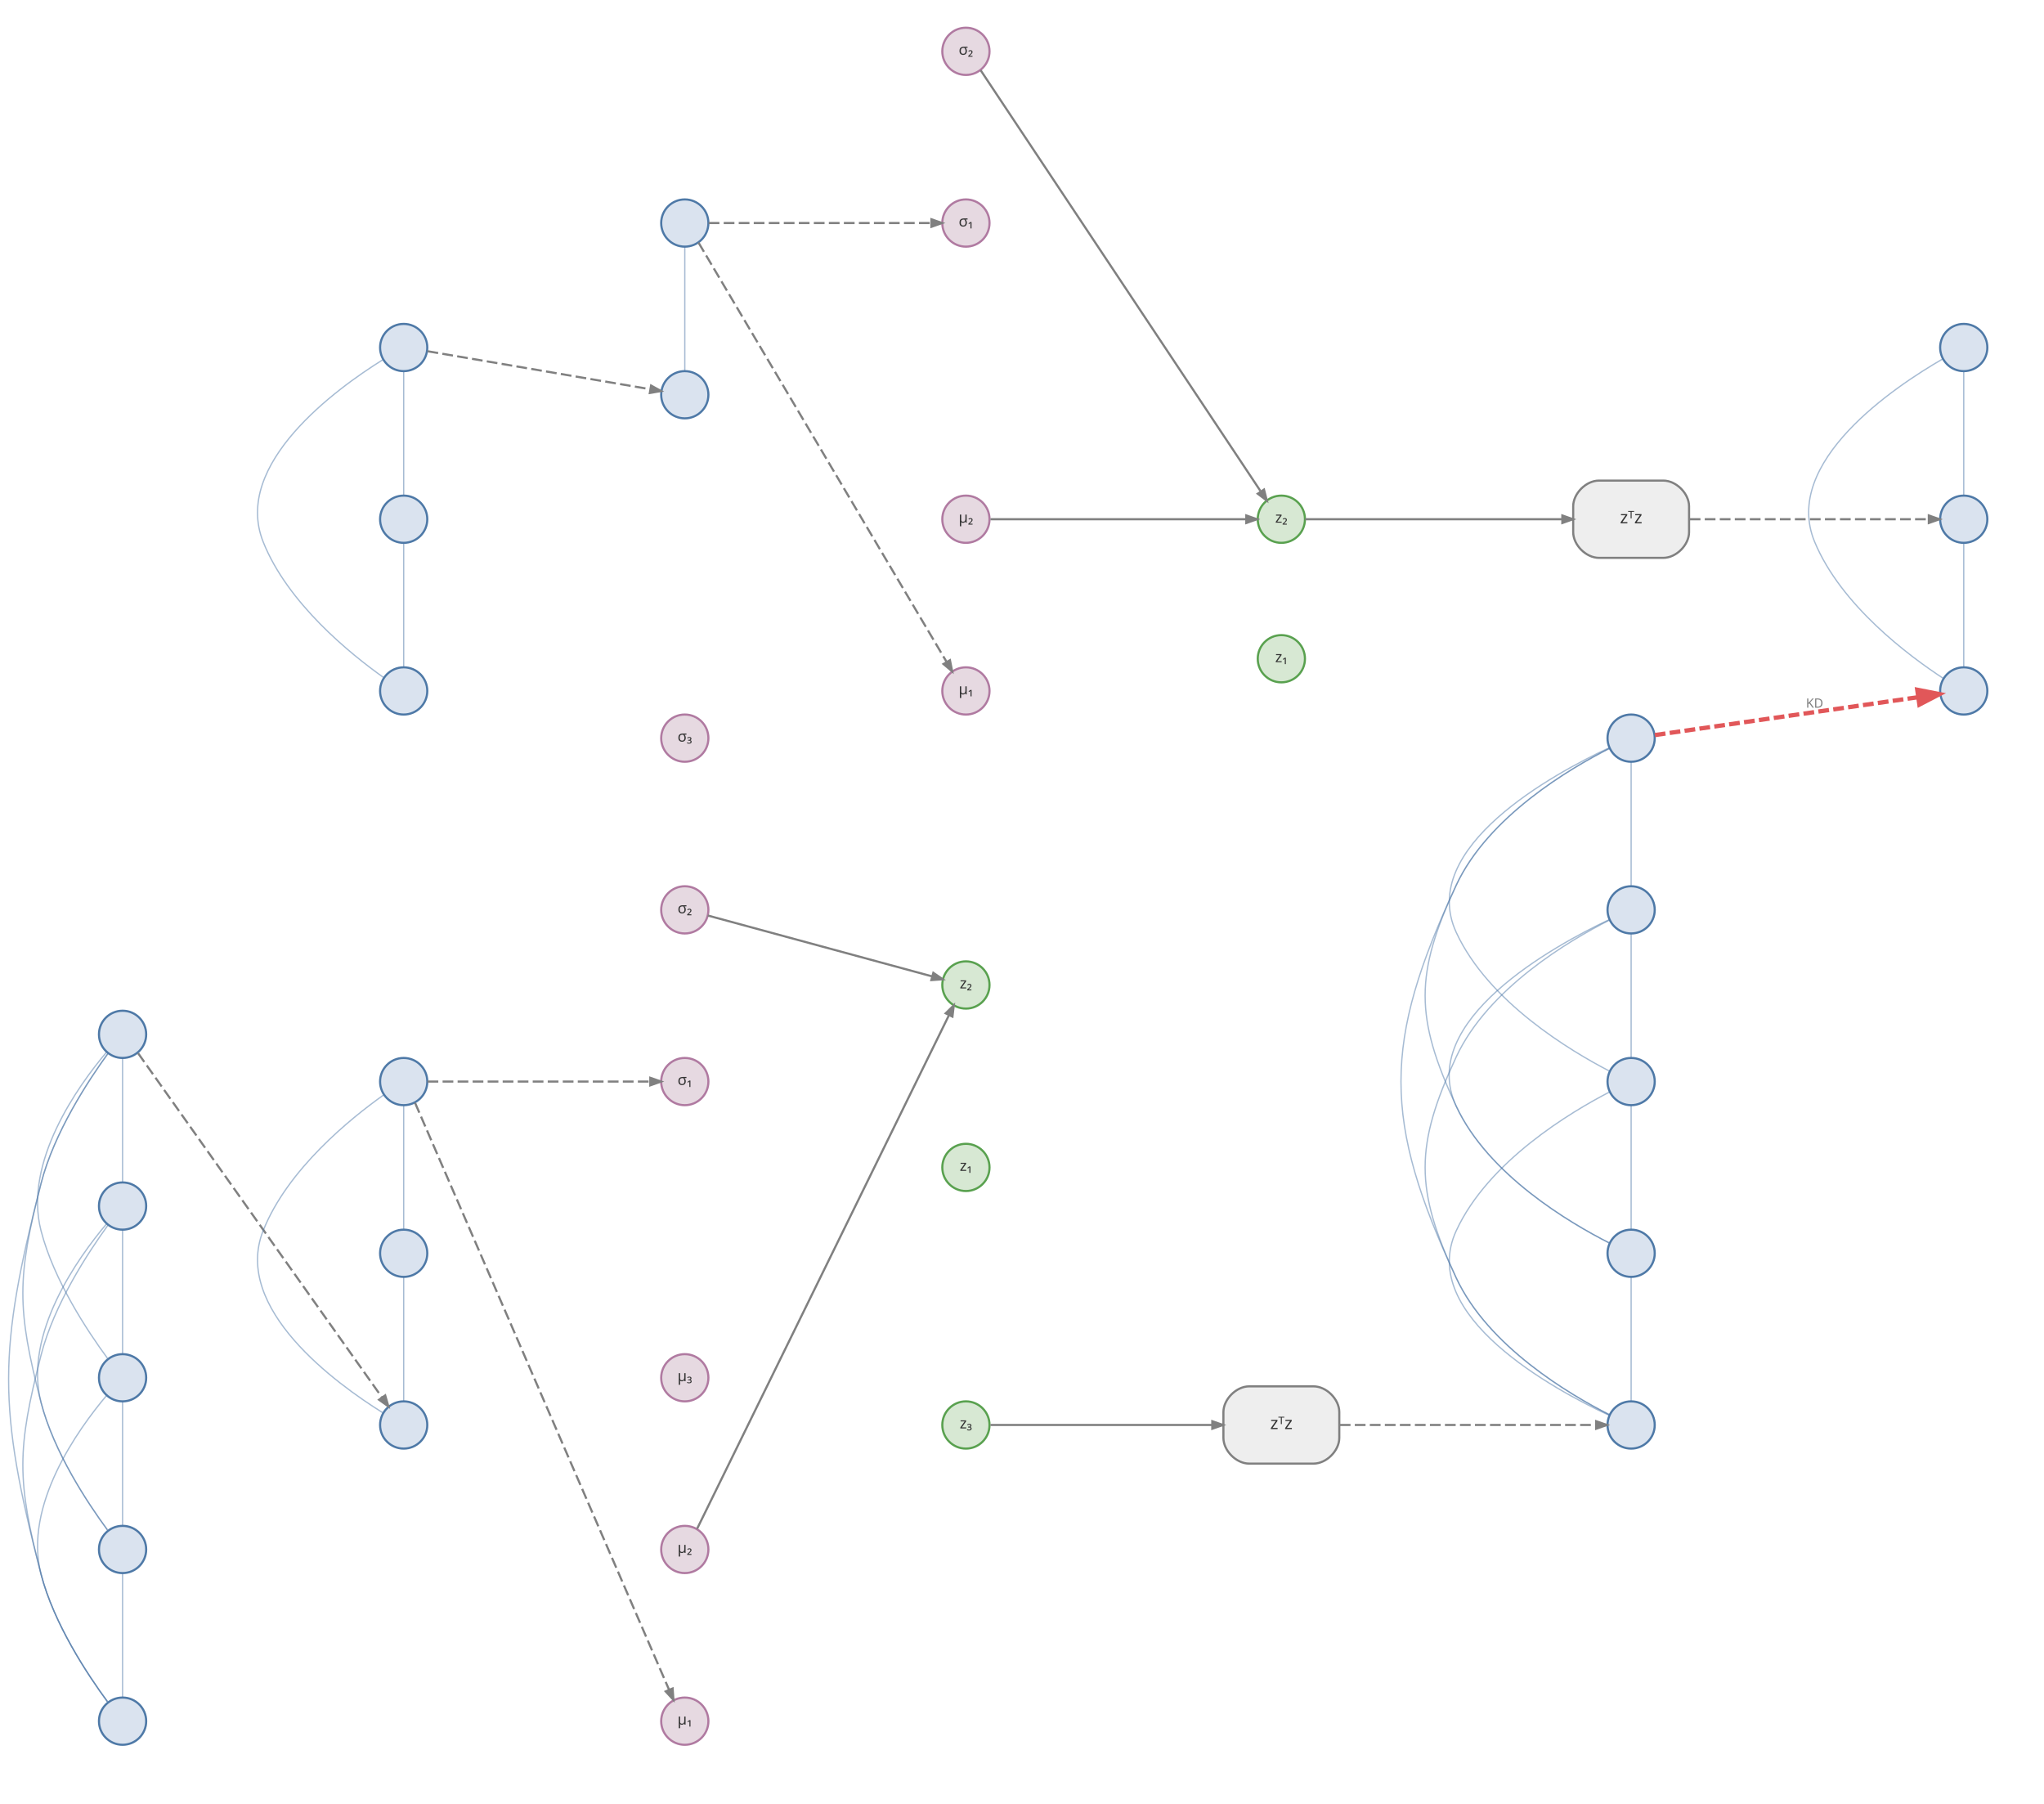
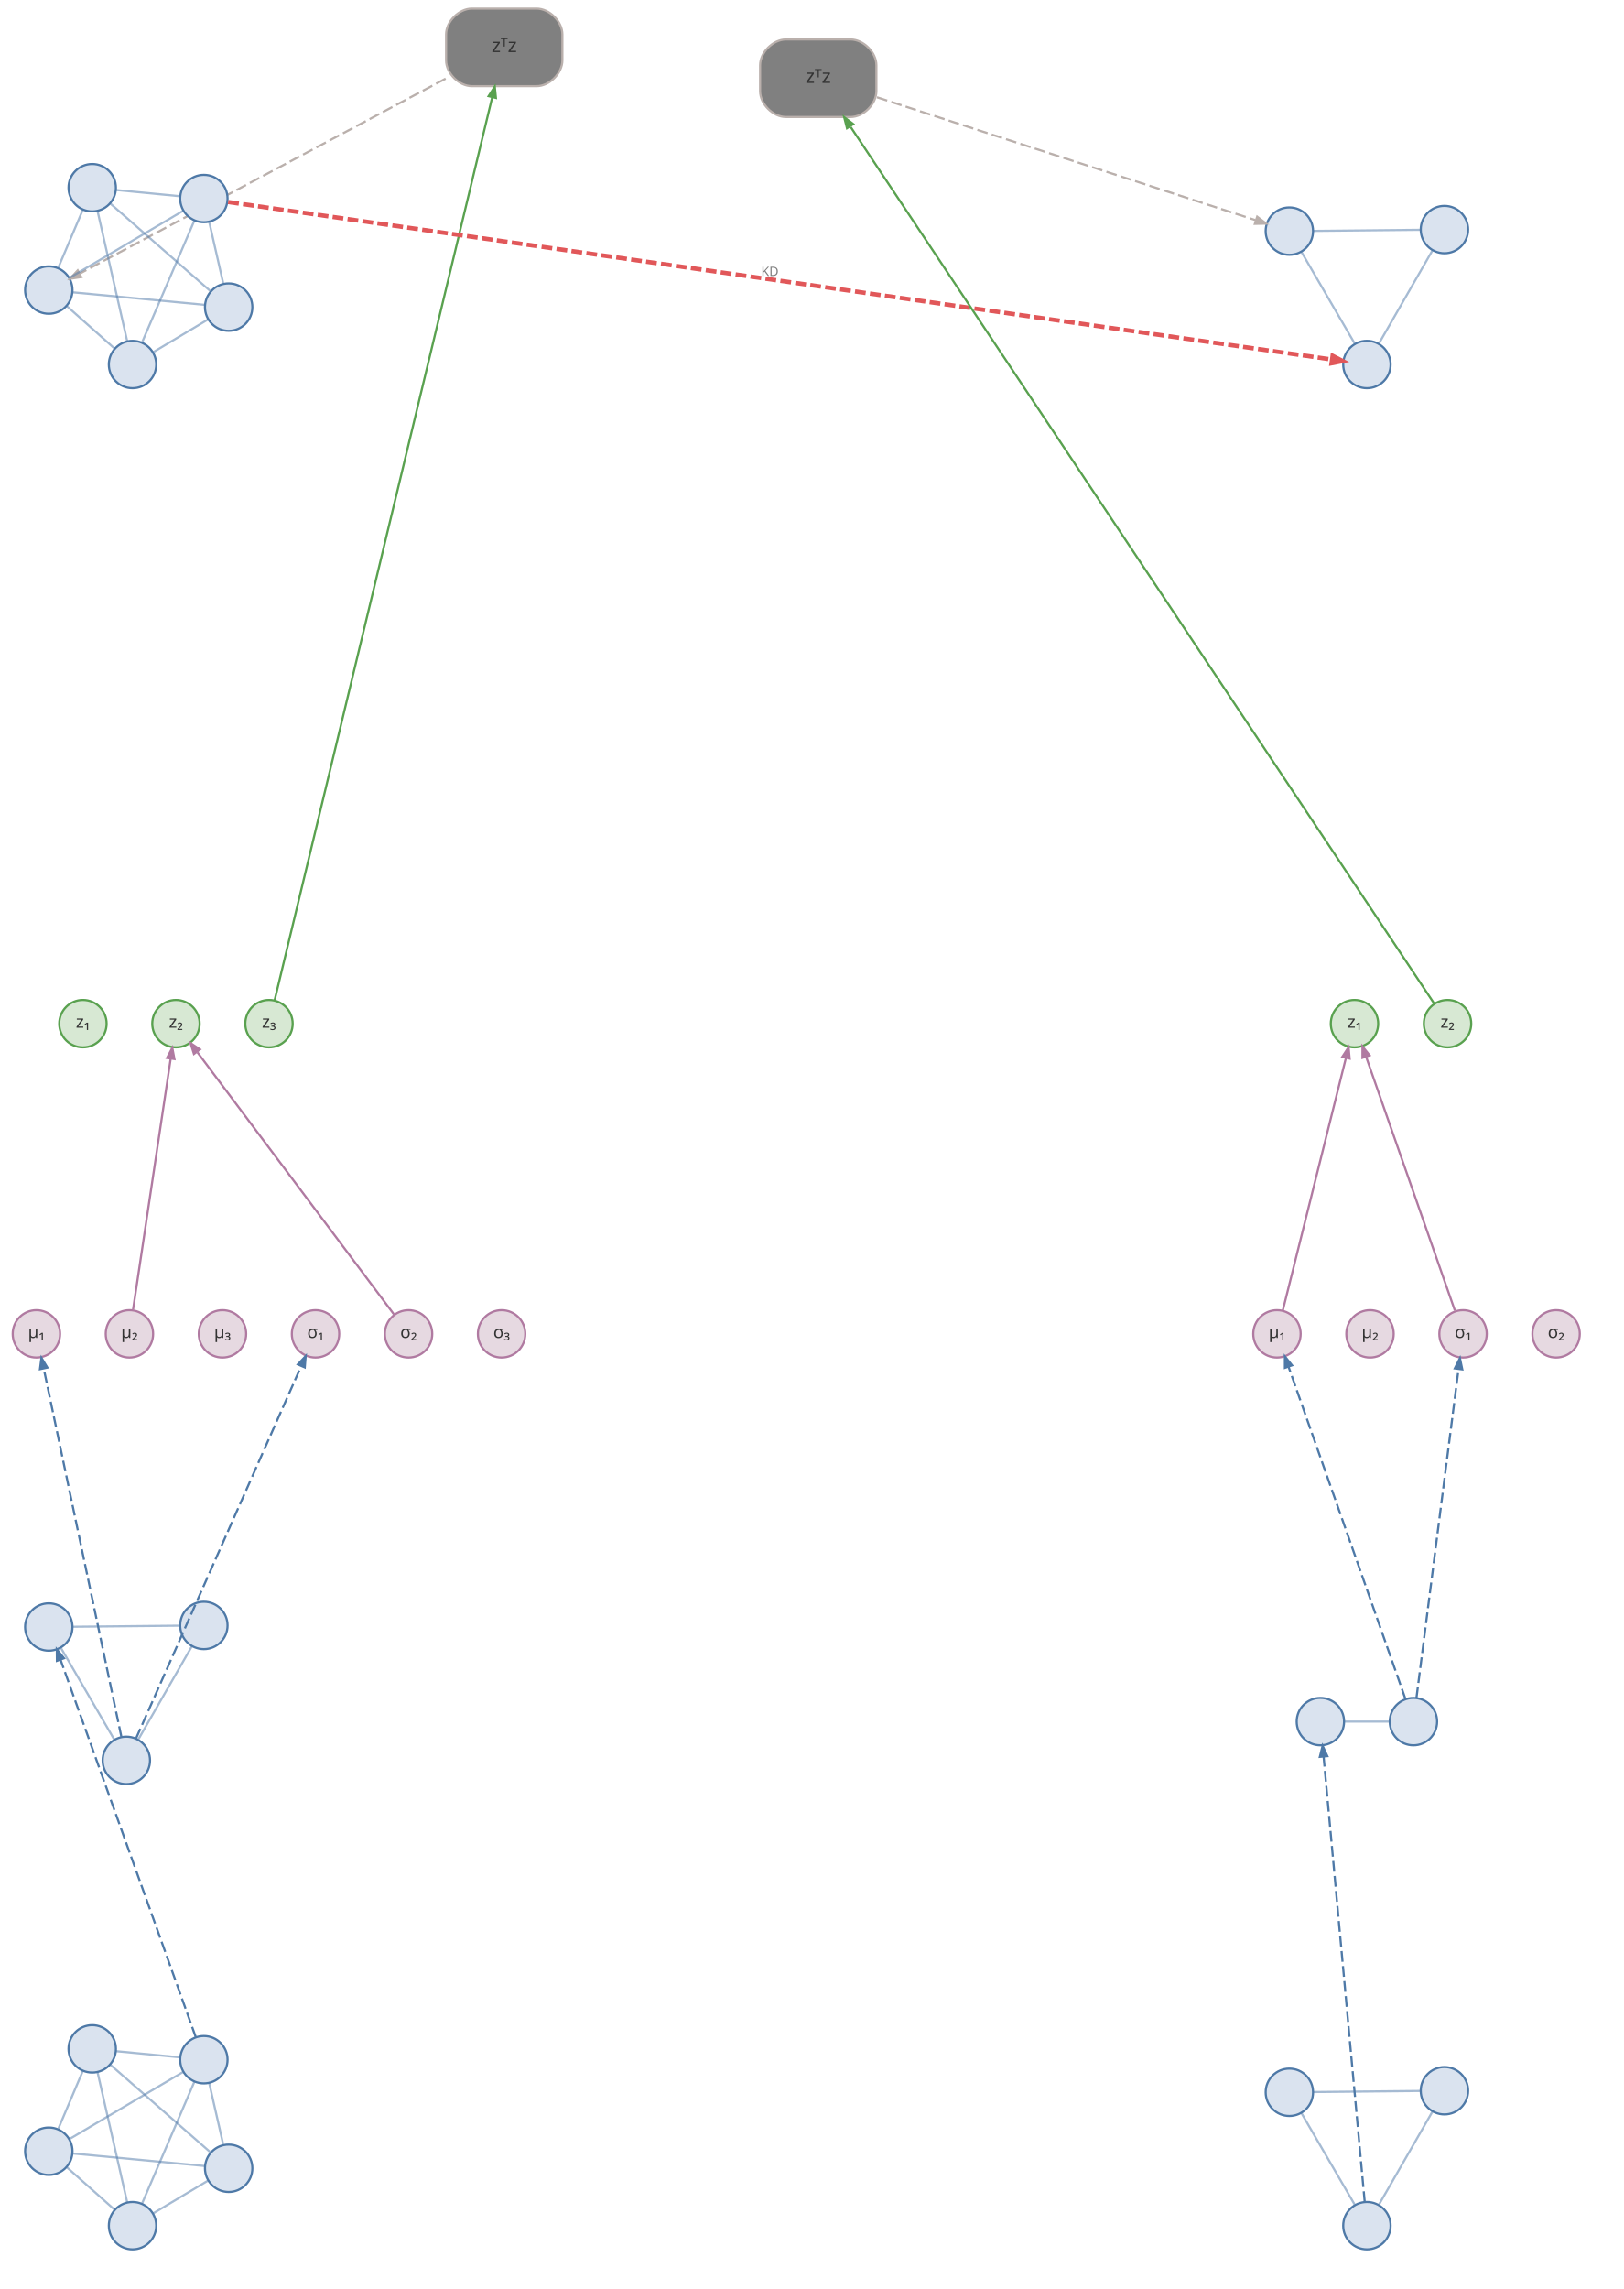
- <svg xmlns="http://www.w3.org/2000/svg" width="967pt" height="853pt" viewBox="14.40 14.40 952.52 838.40">
-   <g id="graph0" class="graph" transform="scale(1 1) rotate(0) translate(18.4 834.4)">
-     <g id="clust1" class="cluster">
- </g>
-     <g id="clust7" class="cluster">
- </g>
+ <svg xmlns="http://www.w3.org/2000/svg" width="764pt" height="1077pt" viewBox="14.40 14.40 750.00 1062.61">
+   <g id="graph0" class="graph" transform="scale(1 1) rotate(0) translate(18.4 1058.61)">
    <g id="node1" class="node">
-       <ellipse fill="#dae3ef" stroke="#4e79a7" cx="184.12" cy="-499" rx="11" ry="11" />
+       <ellipse fill="#dae3ef" stroke="#4e79a7" cx="16.76" cy="-45.56" rx="11" ry="11" />
    </g>
    <g id="node2" class="node">
-       <ellipse fill="#dae3ef" stroke="#4e79a7" cx="184.12" cy="-579" rx="11" ry="11" />
+       <ellipse fill="#dae3ef" stroke="#4e79a7" cx="100.28" cy="-37.64" rx="11" ry="11" />
    </g>
    <g id="edge1" class="edge">
-       <path fill="none" stroke="#4e79a7" stroke-width="0.6" stroke-opacity="0.502" d="M184.12,-510.25C184.12,-529.5 184.12,-548.74 184.12,-567.99" />
+       <path fill="none" stroke="#4e79a7" stroke-opacity="0.502" d="M28.02,-44.49C44.05,-42.97 73.26,-40.2 89.19,-38.69" />
    </g>
    <g id="node3" class="node">
-       <ellipse fill="#dae3ef" stroke="#4e79a7" cx="184.12" cy="-659" rx="11" ry="11" />
+       <ellipse fill="#dae3ef" stroke="#4e79a7" cx="55.64" cy="-11" rx="11" ry="11" />
    </g>
    <g id="edge2" class="edge">
-       <path fill="none" stroke="#4e79a7" stroke-width="0.6" stroke-opacity="0.502" d="M174.66,-505.32C159.42,-516.14 130,-539.84 118.62,-568.5 104.24,-604.73 152.82,-639.86 174.36,-653.28" />
+       <path fill="none" stroke="#4e79a7" stroke-opacity="0.502" d="M25.01,-38.23C31.6,-32.37 40.81,-24.18 47.41,-18.32" />
+     </g>
+     <g id="node4" class="node">
+       <ellipse fill="#dae3ef" stroke="#4e79a7" cx="36.92" cy="-93.08" rx="11" ry="11" />
    </g>
    <g id="edge3" class="edge">
-       <path fill="none" stroke="#4e79a7" stroke-width="0.6" stroke-opacity="0.502" d="M184.12,-590.25C184.12,-609.5 184.12,-628.74 184.12,-647.99" />
-     </g>
-     <g id="node4" class="node">
-       <ellipse fill="#dae3ef" stroke="#4e79a7" cx="315.12" cy="-637" rx="11" ry="11" />
+       <path fill="none" stroke="#4e79a7" stroke-opacity="0.502" d="M21.23,-56.11C24.62,-64.09 29.25,-74.99 32.6,-82.89" />
+     </g>
+     <g id="node5" class="node">
+       <ellipse fill="#dae3ef" stroke="#4e79a7" cx="88.76" cy="-88.04" rx="11" ry="11" />
    </g>
    <g id="edge4" class="edge">
-       <path fill="none" stroke="grey" stroke-dasharray="5,2" d="M195.25,-657.27C217.76,-653.43 272.09,-644.17 298.79,-639.61" />
-       <polygon fill="grey" stroke="grey" points="299.41,-641.28 304.05,-638.72 298.83,-637.83 299.41,-641.28" />
-     </g>
-     <g id="node5" class="node">
-       <ellipse fill="#dae3ef" stroke="#4e79a7" cx="315.12" cy="-717" rx="11" ry="11" />
+       <path fill="none" stroke="#4e79a7" stroke-opacity="0.502" d="M26.47,-51.29C40.29,-59.44 65.47,-74.3 79.2,-82.4" />
    </g>
    <g id="edge5" class="edge">
-       <path fill="none" stroke="#4e79a7" stroke-width="0.6" stroke-opacity="0.502" d="M315.12,-648.25C315.12,-667.5 315.12,-686.74 315.12,-705.99" />
+       <path fill="none" stroke="#4e79a7" stroke-opacity="0.502" d="M90.81,-31.99C83.24,-27.47 72.67,-21.16 65.09,-16.64" />
+     </g>
+     <g id="edge6" class="edge">
+       <path fill="none" stroke="#4e79a7" stroke-opacity="0.502" d="M92,-44.89C79.92,-55.45 57.6,-74.99 45.41,-85.65" />
+     </g>
+     <g id="edge7" class="edge">
+       <path fill="none" stroke="#4e79a7" stroke-opacity="0.502" d="M97.72,-48.83C95.79,-57.29 93.14,-68.86 91.23,-77.23" />
+     </g>
+     <g id="edge8" class="edge">
+       <path fill="none" stroke="#4e79a7" stroke-opacity="0.502" d="M53.19,-21.73C49.61,-37.46 42.96,-66.61 39.37,-82.35" />
+     </g>
+     <g id="edge9" class="edge">
+       <path fill="none" stroke="#4e79a7" stroke-opacity="0.502" d="M60.11,-21.39C66.46,-36.18 78.05,-63.12 84.36,-77.81" />
+     </g>
+     <g id="edge10" class="edge">
+       <path fill="none" stroke="#4e79a7" stroke-opacity="0.502" d="M47.91,-92.01C56.71,-91.16 68.99,-89.96 77.78,-89.11" />
    </g>
    <g id="node6" class="node">
-       <ellipse fill="#e6d9e1" stroke="#b07aa1" cx="446.12" cy="-499" rx="11" ry="11" />
-       <text text-anchor="middle" x="446.12" y="-497.4" font-family="CMU Serif" font-size="7.00" fill="#333333">μ₁</text>
-     </g>
-     <g id="edge6" class="edge">
-       <path fill="none" stroke="grey" stroke-dasharray="5,2" d="M321.5,-707.91C341.66,-673.84 412.83,-553.57 437.01,-512.71" />
-       <polygon fill="grey" stroke="grey" points="438.68,-513.32 439.72,-508.13 435.67,-511.54 438.68,-513.32" />
+       <ellipse fill="#dae3ef" stroke="#4e79a7" cx="16.76" cy="-288.92" rx="11" ry="11" />
+     </g>
+     <g id="edge11" class="edge">
+       <path fill="none" stroke="#4e79a7" stroke-dasharray="5,2" d="M84.99,-98.56C73.08,-131.78 36.24,-234.58 22.24,-273.64" />
+       <polygon fill="#4e79a7" stroke="#4e79a7" points="20.53,-273.21 20.49,-278.51 23.83,-274.39 20.53,-273.21" />
+     </g>
+     <g id="node7" class="node">
+       <ellipse fill="#dae3ef" stroke="#4e79a7" cx="88.76" cy="-289.64" rx="11" ry="11" />
+     </g>
+     <g id="edge12" class="edge">
+       <path fill="none" stroke="#4e79a7" stroke-opacity="0.502" d="M28.01,-289.03C41.46,-289.17 63.83,-289.39 77.35,-289.53" />
    </g>
    <g id="node8" class="node">
-       <ellipse fill="#e6d9e1" stroke="#b07aa1" cx="446.12" cy="-717" rx="11" ry="11" />
-       <text text-anchor="middle" x="446.12" y="-715.4" font-family="CMU Serif" font-size="7.00" fill="#333333">σ₁</text>
-     </g>
-     <g id="edge7" class="edge">
-       <path fill="none" stroke="grey" stroke-dasharray="5,2" d="M326.25,-717C348.76,-717 403.09,-717 429.79,-717" />
-       <polygon fill="grey" stroke="grey" points="430.05,-718.75 435.05,-717 430.05,-715.25 430.05,-718.75" />
-     </g>
-     <g id="node7" class="node">
-       <ellipse fill="#e6d9e1" stroke="#b07aa1" cx="446.12" cy="-579" rx="11" ry="11" />
-       <text text-anchor="middle" x="446.12" y="-577.4" font-family="CMU Serif" font-size="7.00" fill="#333333">μ₂</text>
+       <ellipse fill="#dae3ef" stroke="#4e79a7" cx="52.76" cy="-227" rx="11" ry="11" />
+     </g>
+     <g id="edge13" class="edge">
+       <path fill="none" stroke="#4e79a7" stroke-opacity="0.502" d="M22.38,-279.24C29.11,-267.68 40.3,-248.44 47.06,-236.81" />
+     </g>
+     <g id="edge14" class="edge">
+       <path fill="none" stroke="#4e79a7" stroke-opacity="0.502" d="M83.13,-279.85C76.41,-268.15 65.22,-248.69 58.46,-236.93" />
+     </g>
+     <g id="node9" class="node">
+       <ellipse fill="#e6d9e1" stroke="#b07aa1" cx="11" cy="-425" rx="11" ry="11" />
+       <text text-anchor="middle" x="11" y="-423.1" font-family="CMU Serif" font-size="8.00" fill="#333333">μ₁</text>
+     </g>
+     <g id="edge15" class="edge">
+       <path fill="none" stroke="#4e79a7" stroke-dasharray="5,2" d="M50.46,-237.93C43.51,-270.84 22.77,-369.2 14.48,-408.51" />
+       <polygon fill="#4e79a7" stroke="#4e79a7" points="12.67,-408.61 13.35,-413.86 16.09,-409.33 12.67,-408.61" />
+     </g>
+     <g id="node10" class="node">
+       <ellipse fill="#e6d9e1" stroke="#b07aa1" cx="140.6" cy="-425" rx="11" ry="11" />
+       <text text-anchor="middle" x="140.6" y="-423.1" font-family="CMU Serif" font-size="8.00" fill="#333333">σ₁</text>
+     </g>
+     <g id="edge16" class="edge">
+       <path fill="none" stroke="#4e79a7" stroke-dasharray="5,2" d="M57.24,-237.09C71.62,-269.52 116.74,-371.21 133.89,-409.88" />
+       <polygon fill="#4e79a7" stroke="#4e79a7" points="132.4,-410.83 136.03,-414.69 135.6,-409.41 132.4,-410.83" />
    </g>
    <g id="node11" class="node">
-       <ellipse fill="#d7e8d3" stroke="#59a14f" cx="593.12" cy="-579" rx="11" ry="11" />
-       <text text-anchor="middle" x="593.12" y="-577.4" font-family="CMU Serif" font-size="7.00" fill="#333333">z₂</text>
-     </g>
-     <g id="edge10" class="edge">
-       <path fill="none" stroke="grey" d="M457.55,-579C482.74,-579 546.99,-579 576.67,-579" />
-       <polygon fill="grey" stroke="grey" points="576.79,-580.75 581.79,-579 576.79,-577.25 576.79,-580.75" />
-     </g>
-     <g id="node9" class="node">
-       <ellipse fill="#e6d9e1" stroke="#b07aa1" cx="446.12" cy="-797" rx="11" ry="11" />
-       <text text-anchor="middle" x="446.12" y="-795.4" font-family="CMU Serif" font-size="7.00" fill="#333333">σ₂</text>
-     </g>
-     <g id="edge12" class="edge">
-       <path fill="none" stroke="grey" d="M452.99,-788.18C475.49,-754.35 556.41,-632.7 583.34,-592.21" />
-       <polygon fill="grey" stroke="grey" points="585.03,-592.82 586.35,-587.69 582.12,-590.88 585.03,-592.82" />
-     </g>
-     <g id="node10" class="node">
-       <ellipse fill="#d7e8d3" stroke="#59a14f" cx="593.12" cy="-514" rx="11" ry="11" />
-       <text text-anchor="middle" x="593.12" y="-512.4" font-family="CMU Serif" font-size="7.00" fill="#333333">z₁</text>
+       <ellipse fill="#e6d9e1" stroke="#b07aa1" cx="54.2" cy="-425" rx="11" ry="11" />
+       <text text-anchor="middle" x="54.2" y="-423.1" font-family="CMU Serif" font-size="8.00" fill="#333333">μ₂</text>
+     </g>
+     <g id="node12" class="node">
+       <ellipse fill="#d7e8d3" stroke="#59a14f" cx="75.8" cy="-569" rx="11" ry="11" />
+       <text text-anchor="middle" x="75.8" y="-567.1" font-family="CMU Serif" font-size="8.00" fill="#333333">z₂</text>
+     </g>
+     <g id="edge17" class="edge">
+       <path fill="none" stroke="#b07aa1" d="M55.89,-436.3C59.7,-461.64 68.91,-523.1 73.34,-552.63" />
+       <polygon fill="#b07aa1" stroke="#b07aa1" points="71.64,-553.07 74.11,-557.75 75.1,-552.55 71.64,-553.07" />
+     </g>
+     <g id="node13" class="node">
+       <ellipse fill="#e6d9e1" stroke="#b07aa1" cx="97.4" cy="-425" rx="11" ry="11" />
+       <text text-anchor="middle" x="97.4" y="-423.1" font-family="CMU Serif" font-size="8.00" fill="#333333">μ₃</text>
+     </g>
+     <g id="node14" class="node">
+       <ellipse fill="#e6d9e1" stroke="#b07aa1" cx="183.8" cy="-425" rx="11" ry="11" />
+       <text text-anchor="middle" x="183.8" y="-423.1" font-family="CMU Serif" font-size="8.00" fill="#333333">σ₂</text>
+     </g>
+     <g id="edge18" class="edge">
+       <path fill="none" stroke="#b07aa1" d="M177.04,-434.01C158.63,-458.56 107.51,-526.72 85.78,-555.69" />
+       <polygon fill="#b07aa1" stroke="#b07aa1" points="84.15,-554.95 82.55,-560 86.95,-557.05 84.15,-554.95" />
    </g>
    <g id="node15" class="node">
-       <path fill="#eeeeee" stroke="grey" d="M771.12,-597C771.12,-597 741.12,-597 741.12,-597 735.12,-597 729.12,-591 729.12,-585 729.12,-585 729.12,-573 729.12,-573 729.12,-567 735.12,-561 741.12,-561 741.12,-561 771.12,-561 771.12,-561 777.12,-561 783.12,-567 783.12,-573 783.12,-573 783.12,-585 783.12,-585 783.12,-591 777.12,-597 771.12,-597" />
-       <text text-anchor="middle" x="756.12" y="-577.1" font-family="CMU Serif" font-size="8.00" fill="#333333">zᵀz</text>
-     </g>
-     <g id="edge13" class="edge">
-       <path fill="none" stroke="grey" d="M604.2,-579C627.69,-579 686.9,-579 723.79,-579" />
-       <polygon fill="grey" stroke="grey" points="724.06,-580.75 729.06,-579 724.06,-577.25 724.06,-580.75" />
-     </g>
-     <g id="node12" class="node">
-       <ellipse fill="#dae3ef" stroke="#4e79a7" cx="911.12" cy="-579" rx="11" ry="11" />
-     </g>
-     <g id="node13" class="node">
-       <ellipse fill="#dae3ef" stroke="#4e79a7" cx="911.12" cy="-659" rx="11" ry="11" />
-     </g>
-     <g id="edge15" class="edge">
-       <path fill="none" stroke="#4e79a7" stroke-width="0.6" stroke-opacity="0.502" d="M911.12,-590.25C911.12,-609.5 911.12,-628.74 911.12,-647.99" />
-     </g>
-     <g id="node14" class="node">
-       <ellipse fill="#dae3ef" stroke="#4e79a7" cx="911.12" cy="-499" rx="11" ry="11" />
-     </g>
-     <g id="edge16" class="edge">
-       <path fill="none" stroke="#4e79a7" stroke-width="0.6" stroke-opacity="0.502" d="M911.12,-567.99C911.12,-548.74 911.12,-529.5 911.12,-510.25" />
-     </g>
-     <g id="edge17" class="edge">
-       <path fill="none" stroke="#4e79a7" stroke-width="0.6" stroke-opacity="0.502" d="M901.44,-653.75C878.95,-640.79 826.23,-605.65 841.62,-568.5 853.9,-538.86 885.63,-515.27 901.62,-504.83" />
-     </g>
-     <g id="edge14" class="edge">
-       <path fill="none" stroke="grey" stroke-dasharray="5,2" d="M783.43,-579C815.49,-579 868.63,-579 894.71,-579" />
-       <polygon fill="grey" stroke="grey" points="894.85,-580.75 899.85,-579 894.85,-577.25 894.85,-580.75" />
+       <ellipse fill="#e6d9e1" stroke="#b07aa1" cx="227" cy="-425" rx="11" ry="11" />
+       <text text-anchor="middle" x="227" y="-423.1" font-family="CMU Serif" font-size="8.00" fill="#333333">σ₃</text>
    </g>
    <g id="node16" class="node">
-       <ellipse fill="#dae3ef" stroke="#4e79a7" cx="53.12" cy="-19" rx="11" ry="11" />
+       <ellipse fill="#d7e8d3" stroke="#59a14f" cx="32.6" cy="-569" rx="11" ry="11" />
+       <text text-anchor="middle" x="32.6" y="-567.1" font-family="CMU Serif" font-size="8.00" fill="#333333">z₁</text>
    </g>
    <g id="node17" class="node">
-       <ellipse fill="#dae3ef" stroke="#4e79a7" cx="53.12" cy="-99" rx="11" ry="11" />
-     </g>
-     <g id="edge18" class="edge">
-       <path fill="none" stroke="#4e79a7" stroke-width="0.6" stroke-opacity="0.502" d="M53.12,-30.25C53.12,-49.5 53.12,-68.74 53.12,-87.99" />
+       <ellipse fill="#d7e8d3" stroke="#59a14f" cx="119" cy="-569" rx="11" ry="11" />
+       <text text-anchor="middle" x="119" y="-567.1" font-family="CMU Serif" font-size="8.00" fill="#333333">z₃</text>
    </g>
    <g id="node18" class="node">
-       <ellipse fill="#dae3ef" stroke="#4e79a7" cx="53.12" cy="-179" rx="11" ry="11" />
+       <path fill="grey" stroke="#bab0ac" d="M243.22,-1040.21C243.22,-1040.21 213.22,-1040.21 213.22,-1040.21 207.22,-1040.21 201.22,-1034.21 201.22,-1028.21 201.22,-1028.21 201.22,-1016.21 201.22,-1016.21 201.22,-1010.21 207.22,-1004.21 213.22,-1004.21 213.22,-1004.21 243.22,-1004.21 243.22,-1004.21 249.22,-1004.21 255.22,-1010.21 255.22,-1016.21 255.22,-1016.21 255.22,-1028.21 255.22,-1028.21 255.22,-1034.21 249.22,-1040.21 243.22,-1040.21" />
+       <text text-anchor="middle" x="228.22" y="-1020.01" font-family="CMU Serif" font-size="9.00" fill="#333333">zᵀz</text>
    </g>
    <g id="edge19" class="edge">
-       <path fill="none" stroke="#4e79a7" stroke-width="0.6" stroke-opacity="0.502" d="M46.07,-28.1C36.83,-40.64 21.12,-64.33 15.12,-87.5 6.85,-119.47 32.36,-154.95 45.64,-170.7" />
+       <path fill="none" stroke="#59a14f" d="M121.59,-579.76C135.63,-637.99 202.62,-915.98 222.59,-998.85" />
+       <polygon fill="#59a14f" stroke="#59a14f" points="220.96,-999.57 223.83,-1004.02 224.36,-998.75 220.96,-999.57" />
    </g>
    <g id="node19" class="node">
-       <ellipse fill="#dae3ef" stroke="#4e79a7" cx="53.12" cy="-259" rx="11" ry="11" />
+       <ellipse fill="#dae3ef" stroke="#4e79a7" cx="16.76" cy="-909.56" rx="11" ry="11" />
    </g>
    <g id="edge20" class="edge">
-       <path fill="none" stroke="#4e79a7" stroke-width="0.6" stroke-opacity="0.502" d="M46.07,-28.1C36.83,-40.64 21.12,-64.33 15.12,-87.5 3.77,-131.39 3.9,-145.58 15.12,-189.5 21.18,-213.22 37.19,-237.55 46.38,-250.18" />
+       <path fill="none" stroke="#bab0ac" stroke-dasharray="5,2" d="M201,-1007.71C155.71,-983.58 66.39,-936 31.35,-917.33" />
+       <polygon fill="#bab0ac" stroke="#bab0ac" points="31.82,-915.6 26.59,-914.79 30.18,-918.69 31.82,-915.6" />
    </g>
    <g id="node20" class="node">
-       <ellipse fill="#dae3ef" stroke="#4e79a7" cx="53.12" cy="-339" rx="11" ry="11" />
+       <ellipse fill="#dae3ef" stroke="#4e79a7" cx="100.28" cy="-901.64" rx="11" ry="11" />
    </g>
    <g id="edge21" class="edge">
-       <path fill="none" stroke="#4e79a7" stroke-width="0.6" stroke-opacity="0.502" d="M46.07,-28.1C36.83,-40.64 21.12,-64.33 15.12,-87.5 -5.14,-165.81 -4.9,-191.13 15.12,-269.5 21.18,-293.22 37.19,-317.55 46.38,-330.18" />
+       <path fill="none" stroke="#4e79a7" stroke-opacity="0.502" d="M28.02,-908.49C44.05,-906.97 73.26,-904.2 89.19,-902.69" />
+     </g>
+     <g id="node21" class="node">
+       <ellipse fill="#dae3ef" stroke="#4e79a7" cx="55.64" cy="-875" rx="11" ry="11" />
    </g>
    <g id="edge22" class="edge">
-       <path fill="none" stroke="#4e79a7" stroke-width="0.6" stroke-opacity="0.502" d="M53.12,-110.25C53.12,-129.5 53.12,-148.74 53.12,-167.99" />
+       <path fill="none" stroke="#4e79a7" stroke-opacity="0.502" d="M25.01,-902.23C31.6,-896.37 40.81,-888.18 47.41,-882.32" />
+     </g>
+     <g id="node22" class="node">
+       <ellipse fill="#dae3ef" stroke="#4e79a7" cx="36.92" cy="-957.08" rx="11" ry="11" />
    </g>
    <g id="edge23" class="edge">
-       <path fill="none" stroke="#4e79a7" stroke-width="0.6" stroke-opacity="0.502" d="M46.07,-108.1C36.83,-120.64 21.12,-144.33 15.12,-167.5 6.85,-199.47 32.36,-234.95 45.64,-250.7" />
+       <path fill="none" stroke="#4e79a7" stroke-opacity="0.502" d="M21.23,-920.11C24.62,-928.09 29.25,-938.99 32.6,-946.89" />
+     </g>
+     <g id="node23" class="node">
+       <ellipse fill="#dae3ef" stroke="#4e79a7" cx="88.76" cy="-952.04" rx="11" ry="11" />
    </g>
    <g id="edge24" class="edge">
-       <path fill="none" stroke="#4e79a7" stroke-width="0.6" stroke-opacity="0.502" d="M46.07,-108.1C36.83,-120.64 21.12,-144.33 15.12,-167.5 3.77,-211.39 3.9,-225.58 15.12,-269.5 21.18,-293.22 37.19,-317.55 46.38,-330.18" />
+       <path fill="none" stroke="#4e79a7" stroke-opacity="0.502" d="M26.47,-915.29C40.29,-923.44 65.47,-938.3 79.2,-946.4" />
    </g>
    <g id="edge25" class="edge">
-       <path fill="none" stroke="#4e79a7" stroke-width="0.6" stroke-opacity="0.502" d="M53.12,-190.25C53.12,-209.5 53.12,-228.74 53.12,-247.99" />
+       <path fill="none" stroke="#4e79a7" stroke-opacity="0.502" d="M90.81,-895.99C83.24,-891.47 72.67,-885.16 65.09,-880.64" />
    </g>
    <g id="edge26" class="edge">
-       <path fill="none" stroke="#4e79a7" stroke-width="0.6" stroke-opacity="0.502" d="M46.07,-188.1C36.83,-200.64 21.12,-224.33 15.12,-247.5 6.85,-279.47 32.36,-314.95 45.64,-330.7" />
+       <path fill="none" stroke="#4e79a7" stroke-opacity="0.502" d="M92,-908.89C79.92,-919.45 57.6,-938.99 45.41,-949.65" />
    </g>
    <g id="edge27" class="edge">
-       <path fill="none" stroke="#4e79a7" stroke-width="0.6" stroke-opacity="0.502" d="M53.12,-270.25C53.12,-289.5 53.12,-308.74 53.12,-327.99" />
+       <path fill="none" stroke="#4e79a7" stroke-opacity="0.502" d="M97.72,-912.83C95.79,-921.29 93.14,-932.86 91.23,-941.23" />
+     </g>
+     <g id="edge28" class="edge">
+       <path fill="none" stroke="#4e79a7" stroke-opacity="0.502" d="M53.19,-885.73C49.61,-901.46 42.96,-930.61 39.37,-946.35" />
+     </g>
+     <g id="edge29" class="edge">
+       <path fill="none" stroke="#4e79a7" stroke-opacity="0.502" d="M60.11,-885.39C66.46,-900.18 78.05,-927.12 84.36,-941.81" />
+     </g>
+     <g id="edge30" class="edge">
+       <path fill="none" stroke="#4e79a7" stroke-opacity="0.502" d="M47.91,-956.01C56.71,-955.16 68.99,-953.96 77.78,-953.11" />
+     </g>
+     <g id="node24" class="node">
+       <ellipse fill="#dae3ef" stroke="#4e79a7" cx="628.76" cy="-875" rx="11" ry="11" />
+     </g>
+     <g id="edge31" class="edge">
+       <path fill="none" stroke="#e15759" stroke-width="2" stroke-dasharray="5,2" d="M100.04,-950.43C168.67,-940.64 529.94,-889.1 612.12,-877.37" />
+       <polygon fill="#e15759" stroke="#e15759" stroke-width="2" points="612.84,-879.04 617.54,-876.6 612.35,-875.57 612.84,-879.04" />
+       <text text-anchor="middle" x="351.58" y="-916.1" font-family="CMU Serif" font-size="6.00" fill="grey">KD</text>
+     </g>
+     <g id="node25" class="node">
+       <ellipse fill="#dae3ef" stroke="#4e79a7" cx="592.76" cy="-72.92" rx="11" ry="11" />
+     </g>
+     <g id="node26" class="node">
+       <ellipse fill="#dae3ef" stroke="#4e79a7" cx="664.76" cy="-73.64" rx="11" ry="11" />
+     </g>
+     <g id="edge32" class="edge">
+       <path fill="none" stroke="#4e79a7" stroke-opacity="0.502" d="M604.01,-73.03C617.46,-73.17 639.83,-73.39 653.35,-73.53" />
+     </g>
+     <g id="node27" class="node">
+       <ellipse fill="#dae3ef" stroke="#4e79a7" cx="628.76" cy="-11" rx="11" ry="11" />
+     </g>
+     <g id="edge33" class="edge">
+       <path fill="none" stroke="#4e79a7" stroke-opacity="0.502" d="M598.38,-63.24C605.11,-51.68 616.3,-32.44 623.06,-20.81" />
+     </g>
+     <g id="edge34" class="edge">
+       <path fill="none" stroke="#4e79a7" stroke-opacity="0.502" d="M659.13,-63.85C652.41,-52.15 641.22,-32.69 634.46,-20.93" />
+     </g>
+     <g id="node28" class="node">
+       <ellipse fill="#dae3ef" stroke="#4e79a7" cx="607.16" cy="-245" rx="11" ry="11" />
+     </g>
+     <g id="edge35" class="edge">
+       <path fill="none" stroke="#4e79a7" stroke-dasharray="5,2" d="M627.75,-21.97C624.27,-59.66 612.8,-183.92 608.66,-228.72" />
+       <polygon fill="#4e79a7" stroke="#4e79a7" points="606.91,-228.64 608.2,-233.78 610.4,-228.96 606.91,-228.64" />
+     </g>
+     <g id="node29" class="node">
+       <ellipse fill="#dae3ef" stroke="#4e79a7" cx="650.36" cy="-245" rx="11" ry="11" />
+     </g>
+     <g id="edge36" class="edge">
+       <path fill="none" stroke="#4e79a7" stroke-opacity="0.502" d="M618.51,-245C624.91,-245 632.87,-245 639.23,-245" />
+     </g>
+     <g id="node30" class="node">
+       <ellipse fill="#e6d9e1" stroke="#b07aa1" cx="587" cy="-425" rx="11" ry="11" />
+       <text text-anchor="middle" x="587" y="-423.1" font-family="CMU Serif" font-size="8.00" fill="#333333">μ₁</text>
+     </g>
+     <g id="edge37" class="edge">
+       <path fill="none" stroke="#4e79a7" stroke-dasharray="5,2" d="M646.68,-255.46C636.01,-285.78 605,-373.86 592.41,-409.63" />
+       <polygon fill="#4e79a7" stroke="#4e79a7" points="590.7,-409.22 590.69,-414.52 594,-410.38 590.7,-409.22" />
+     </g>
+     <g id="node31" class="node">
+       <ellipse fill="#e6d9e1" stroke="#b07aa1" cx="673.4" cy="-425" rx="11" ry="11" />
+       <text text-anchor="middle" x="673.4" y="-423.1" font-family="CMU Serif" font-size="8.00" fill="#333333">σ₁</text>
+     </g>
+     <g id="edge38" class="edge">
+       <path fill="none" stroke="#4e79a7" stroke-dasharray="5,2" d="M651.77,-255.99C655.66,-286.42 666.61,-371.93 671.26,-408.3" />
+       <polygon fill="#4e79a7" stroke="#4e79a7" points="669.58,-408.96 671.95,-413.7 673.05,-408.51 669.58,-408.96" />
    </g>
    <g id="node32" class="node">
-       <ellipse fill="#dae3ef" stroke="#4e79a7" cx="184.12" cy="-157" rx="11" ry="11" />
-     </g>
-     <g id="edge28" class="edge">
-       <path fill="none" stroke="grey" stroke-dasharray="5,2" d="M60.35,-330.22C81.25,-300.73 149.04,-205.09 173.89,-170.03" />
-       <polygon fill="grey" stroke="grey" points="175.5,-170.78 176.97,-165.69 172.65,-168.76 175.5,-170.78" />
-     </g>
-     <g id="node21" class="node">
-       <ellipse fill="#e6d9e1" stroke="#b07aa1" cx="315.12" cy="-19" rx="11" ry="11" />
-       <text text-anchor="middle" x="315.12" y="-17.4" font-family="CMU Serif" font-size="7.00" fill="#333333">μ₁</text>
-     </g>
-     <g id="node22" class="node">
-       <ellipse fill="#e6d9e1" stroke="#b07aa1" cx="315.12" cy="-99" rx="11" ry="11" />
-       <text text-anchor="middle" x="315.12" y="-97.4" font-family="CMU Serif" font-size="7.00" fill="#333333">μ₂</text>
-     </g>
-     <g id="node23" class="node">
-       <ellipse fill="#e6d9e1" stroke="#b07aa1" cx="315.12" cy="-179" rx="11" ry="11" />
-       <text text-anchor="middle" x="315.12" y="-177.4" font-family="CMU Serif" font-size="7.00" fill="#333333">μ₃</text>
+       <ellipse fill="#d7e8d3" stroke="#59a14f" cx="623" cy="-569" rx="11" ry="11" />
+       <text text-anchor="middle" x="623" y="-567.1" font-family="CMU Serif" font-size="8.00" fill="#333333">z₁</text>
+     </g>
+     <g id="edge39" class="edge">
+       <path fill="none" stroke="#b07aa1" d="M589.71,-435.82C595.99,-460.95 611.58,-523.32 618.98,-552.92" />
+       <polygon fill="#b07aa1" stroke="#b07aa1" points="617.35,-553.62 620.26,-558.05 620.75,-552.78 617.35,-553.62" />
+     </g>
+     <g id="edge40" class="edge">
+       <path fill="none" stroke="#b07aa1" d="M669.61,-435.82C660.74,-461.17 638.59,-524.46 628.35,-553.72" />
+       <polygon fill="#b07aa1" stroke="#b07aa1" points="626.7,-553.14 626.7,-558.44 630,-554.3 626.7,-553.14" />
+     </g>
+     <g id="node33" class="node">
+       <ellipse fill="#e6d9e1" stroke="#b07aa1" cx="630.2" cy="-425" rx="11" ry="11" />
+       <text text-anchor="middle" x="630.2" y="-423.1" font-family="CMU Serif" font-size="8.00" fill="#333333">μ₂</text>
+     </g>
+     <g id="node34" class="node">
+       <ellipse fill="#e6d9e1" stroke="#b07aa1" cx="716.6" cy="-425" rx="11" ry="11" />
+       <text text-anchor="middle" x="716.6" y="-423.1" font-family="CMU Serif" font-size="8.00" fill="#333333">σ₂</text>
+     </g>
+     <g id="node35" class="node">
+       <ellipse fill="#d7e8d3" stroke="#59a14f" cx="666.2" cy="-569" rx="11" ry="11" />
+       <text text-anchor="middle" x="666.2" y="-567.1" font-family="CMU Serif" font-size="8.00" fill="#333333">z₂</text>
    </g>
    <g id="node36" class="node">
-       <ellipse fill="#d7e8d3" stroke="#59a14f" cx="446.12" cy="-362" rx="11" ry="11" />
-       <text text-anchor="middle" x="446.12" y="-360.4" font-family="CMU Serif" font-size="7.00" fill="#333333">z₂</text>
-     </g>
-     <g id="edge36" class="edge">
-       <path fill="none" stroke="grey" d="M320.87,-108.67C340.43,-148.55 414.88,-300.34 438.14,-347.76" />
-       <polygon fill="grey" stroke="grey" points="436.7,-348.8 440.47,-352.52 439.84,-347.26 436.7,-348.8" />
-     </g>
-     <g id="node24" class="node">
-       <ellipse fill="#e6d9e1" stroke="#b07aa1" cx="315.12" cy="-317" rx="11" ry="11" />
-       <text text-anchor="middle" x="315.12" y="-315.4" font-family="CMU Serif" font-size="7.00" fill="#333333">σ₁</text>
-     </g>
-     <g id="node25" class="node">
-       <ellipse fill="#e6d9e1" stroke="#b07aa1" cx="315.12" cy="-397" rx="11" ry="11" />
-       <text text-anchor="middle" x="315.12" y="-395.4" font-family="CMU Serif" font-size="7.00" fill="#333333">σ₂</text>
-     </g>
-     <g id="node26" class="node">
-       <ellipse fill="#e6d9e1" stroke="#b07aa1" cx="315.12" cy="-477" rx="11" ry="11" />
-       <text text-anchor="middle" x="315.12" y="-475.4" font-family="CMU Serif" font-size="7.00" fill="#333333">σ₃</text>
-     </g>
-     <g id="edge40" class="edge">
-       <path fill="none" stroke="grey" d="M325.82,-394.37C348.23,-388.29 403.74,-373.23 430.39,-366" />
-       <polygon fill="grey" stroke="grey" points="430.95,-367.66 435.32,-364.66 430.03,-364.28 430.95,-367.66" />
-     </g>
-     <g id="node27" class="node">
-       <ellipse fill="#dae3ef" stroke="#4e79a7" cx="756.12" cy="-157" rx="11" ry="11" />
-     </g>
-     <g id="node28" class="node">
-       <ellipse fill="#dae3ef" stroke="#4e79a7" cx="756.12" cy="-237" rx="11" ry="11" />
+       <path fill="grey" stroke="#bab0ac" d="M389.02,-1025.89C389.02,-1025.89 359.02,-1025.89 359.02,-1025.89 353.02,-1025.89 347.02,-1019.89 347.02,-1013.89 347.02,-1013.89 347.02,-1001.89 347.02,-1001.89 347.02,-995.89 353.02,-989.89 359.02,-989.89 359.02,-989.89 389.02,-989.89 389.02,-989.89 395.02,-989.89 401.02,-995.89 401.02,-1001.89 401.02,-1001.89 401.02,-1013.89 401.02,-1013.89 401.02,-1019.89 395.02,-1025.89 389.02,-1025.89" />
+       <text text-anchor="middle" x="374.02" y="-1005.69" font-family="CMU Serif" font-size="9.00" fill="#333333">zᵀz</text>
+     </g>
+     <g id="edge41" class="edge">
+       <path fill="none" stroke="#59a14f" d="M660.1,-578.17C624.46,-631.69 443.01,-904.26 389.12,-985.2" />
+       <polygon fill="#59a14f" stroke="#59a14f" points="387.37,-984.67 386.06,-989.81 390.28,-986.61 387.37,-984.67" />
+     </g>
+     <g id="node37" class="node">
+       <ellipse fill="#dae3ef" stroke="#4e79a7" cx="592.76" cy="-936.92" rx="11" ry="11" />
+     </g>
+     <g id="edge42" class="edge">
+       <path fill="none" stroke="#bab0ac" stroke-dasharray="5,2" d="M401.28,-999.05C447.56,-984.03 540.08,-954.01 577.01,-942.03" />
+       <polygon fill="#bab0ac" stroke="#bab0ac" points="577.82,-943.61 582.04,-940.4 576.74,-940.28 577.82,-943.61" />
+     </g>
+     <g id="edge44" class="edge">
+       <path fill="none" stroke="#4e79a7" stroke-opacity="0.502" d="M598.38,-927.24C605.11,-915.68 616.3,-896.44 623.06,-884.81" />
+     </g>
+     <g id="node38" class="node">
+       <ellipse fill="#dae3ef" stroke="#4e79a7" cx="664.76" cy="-937.64" rx="11" ry="11" />
    </g>
    <g id="edge43" class="edge">
-       <path fill="none" stroke="#4e79a7" stroke-width="0.6" stroke-opacity="0.502" d="M756.12,-168.25C756.12,-187.5 756.12,-206.74 756.12,-225.99" />
-     </g>
-     <g id="node29" class="node">
-       <ellipse fill="#dae3ef" stroke="#4e79a7" cx="756.12" cy="-317" rx="11" ry="11" />
-     </g>
-     <g id="edge44" class="edge">
-       <path fill="none" stroke="#4e79a7" stroke-width="0.6" stroke-opacity="0.502" d="M745.92,-161.48C720.27,-173.45 656.37,-207.95 674.62,-247.5 689.58,-279.92 727.95,-302.8 746.2,-312.22" />
-     </g>
-     <g id="node30" class="node">
-       <ellipse fill="#dae3ef" stroke="#4e79a7" cx="756.12" cy="-397" rx="11" ry="11" />
+       <path fill="none" stroke="#4e79a7" stroke-opacity="0.502" d="M604.01,-937.03C617.46,-937.17 639.83,-937.39 653.35,-937.53" />
    </g>
    <g id="edge45" class="edge">
-       <path fill="none" stroke="#4e79a7" stroke-width="0.6" stroke-opacity="0.502" d="M745.91,-161.82C727.56,-171.12 689.53,-193.5 674.62,-225.5 655.29,-267 655.29,-287 674.62,-328.5 689.53,-360.5 727.56,-382.88 745.91,-392.18" />
-     </g>
-     <g id="node31" class="node">
-       <ellipse fill="#dae3ef" stroke="#4e79a7" cx="756.12" cy="-477" rx="11" ry="11" />
-     </g>
-     <g id="edge46" class="edge">
-       <path fill="none" stroke="#4e79a7" stroke-width="0.6" stroke-opacity="0.502" d="M745.91,-161.82C727.56,-171.12 689.53,-193.5 674.62,-225.5 640.28,-299.23 640.28,-334.77 674.62,-408.5 689.53,-440.5 727.56,-462.88 745.91,-472.18" />
-     </g>
-     <g id="edge47" class="edge">
-       <path fill="none" stroke="#4e79a7" stroke-width="0.6" stroke-opacity="0.502" d="M756.12,-248.25C756.12,-267.5 756.12,-286.74 756.12,-305.99" />
-     </g>
-     <g id="edge48" class="edge">
-       <path fill="none" stroke="#4e79a7" stroke-width="0.6" stroke-opacity="0.502" d="M745.91,-241.82C727.56,-251.12 689.53,-273.5 674.62,-305.5 656.12,-345.22 720.17,-380.27 745.89,-392.44" />
-     </g>
-     <g id="edge49" class="edge">
-       <path fill="none" stroke="#4e79a7" stroke-width="0.6" stroke-opacity="0.502" d="M745.91,-241.82C727.56,-251.12 689.53,-273.5 674.62,-305.5 655.29,-347 655.29,-367 674.62,-408.5 689.53,-440.5 727.56,-462.88 745.91,-472.18" />
-     </g>
-     <g id="edge50" class="edge">
-       <path fill="none" stroke="#4e79a7" stroke-width="0.6" stroke-opacity="0.502" d="M756.12,-328.25C756.12,-347.5 756.12,-366.74 756.12,-385.99" />
-     </g>
-     <g id="edge51" class="edge">
-       <path fill="none" stroke="#4e79a7" stroke-width="0.6" stroke-opacity="0.502" d="M746.2,-321.78C727.95,-331.2 689.58,-354.08 674.62,-386.5 656.37,-426.05 720.27,-460.55 745.92,-472.52" />
-     </g>
-     <g id="edge52" class="edge">
-       <path fill="none" stroke="#4e79a7" stroke-width="0.6" stroke-opacity="0.502" d="M756.12,-408.25C756.12,-427.5 756.12,-446.74 756.12,-465.99" />
-     </g>
-     <g id="edge53" class="edge">
-       <path fill="none" stroke="#e15759" stroke-width="2" stroke-dasharray="5,2" d="M767.16,-478.44C792.01,-482.02 856.76,-491.33 889.92,-496.09" />
-       <polygon fill="#e15759" stroke="#e15759" stroke-width="2" points="889.45,-499.56 899.85,-497.52 890.45,-492.63 889.45,-499.56" />
-       <text text-anchor="middle" x="841.62" y="-491.2" font-family="CMU Serif" font-size="6.00" fill="grey">KD</text>
-     </g>
-     <g id="node33" class="node">
-       <ellipse fill="#dae3ef" stroke="#4e79a7" cx="184.12" cy="-237" rx="11" ry="11" />
-     </g>
-     <g id="edge29" class="edge">
-       <path fill="none" stroke="#4e79a7" stroke-width="0.6" stroke-opacity="0.502" d="M184.12,-168.25C184.12,-187.5 184.12,-206.74 184.12,-225.99" />
-     </g>
-     <g id="node34" class="node">
-       <ellipse fill="#dae3ef" stroke="#4e79a7" cx="184.12" cy="-317" rx="11" ry="11" />
-     </g>
-     <g id="edge30" class="edge">
-       <path fill="none" stroke="#4e79a7" stroke-width="0.6" stroke-opacity="0.502" d="M174.36,-162.72C152.82,-176.14 104.24,-211.27 118.62,-247.5 130,-276.16 159.42,-299.86 174.66,-310.68" />
-     </g>
-     <g id="edge31" class="edge">
-       <path fill="none" stroke="#4e79a7" stroke-width="0.6" stroke-opacity="0.502" d="M184.12,-248.25C184.12,-267.5 184.12,-286.74 184.12,-305.99" />
-     </g>
-     <g id="edge32" class="edge">
-       <path fill="none" stroke="grey" stroke-dasharray="5,2" d="M189.42,-307.09C208.43,-263.16 285.14,-85.95 307.8,-33.62" />
-       <polygon fill="grey" stroke="grey" points="309.44,-34.24 309.82,-28.95 306.22,-32.85 309.44,-34.24" />
-     </g>
-     <g id="edge33" class="edge">
-       <path fill="none" stroke="grey" stroke-dasharray="5,2" d="M195.25,-317C217.76,-317 272.09,-317 298.79,-317" />
-       <polygon fill="grey" stroke="grey" points="299.05,-318.75 304.05,-317 299.05,-315.25 299.05,-318.75" />
-     </g>
-     <g id="node35" class="node">
-       <ellipse fill="#d7e8d3" stroke="#59a14f" cx="446.12" cy="-277" rx="11" ry="11" />
-       <text text-anchor="middle" x="446.12" y="-275.4" font-family="CMU Serif" font-size="7.00" fill="#333333">z₁</text>
-     </g>
-     <g id="node37" class="node">
-       <ellipse fill="#d7e8d3" stroke="#59a14f" cx="446.12" cy="-157" rx="11" ry="11" />
-       <text text-anchor="middle" x="446.12" y="-155.4" font-family="CMU Serif" font-size="7.00" fill="#333333">z₃</text>
-     </g>
-     <g id="node38" class="node">
-       <path fill="#eeeeee" stroke="grey" d="M608.12,-175C608.12,-175 578.12,-175 578.12,-175 572.12,-175 566.12,-169 566.12,-163 566.12,-163 566.12,-151 566.12,-151 566.12,-145 572.12,-139 578.12,-139 578.12,-139 608.12,-139 608.12,-139 614.12,-139 620.12,-145 620.12,-151 620.12,-151 620.12,-163 620.12,-163 620.12,-169 614.12,-175 608.12,-175" />
-       <text text-anchor="middle" x="593.12" y="-155.1" font-family="CMU Serif" font-size="8.00" fill="#333333">zᵀz</text>
-     </g>
-     <g id="edge41" class="edge">
-       <path fill="none" stroke="grey" d="M457.55,-157C478.88,-157 528.22,-157 560.86,-157" />
-       <polygon fill="grey" stroke="grey" points="560.94,-158.75 565.94,-157 560.94,-155.25 560.94,-158.75" />
-     </g>
-     <g id="edge42" class="edge">
-       <path fill="none" stroke="grey" stroke-dasharray="5,2" d="M620.35,-157C654.27,-157 712.24,-157 739.76,-157" />
-       <polygon fill="grey" stroke="grey" points="739.84,-158.75 744.84,-157 739.84,-155.25 739.84,-158.75" />
+       <path fill="none" stroke="#4e79a7" stroke-opacity="0.502" d="M659.13,-927.85C652.41,-916.15 641.22,-896.69 634.46,-884.93" />
    </g>
  </g>
</svg>
